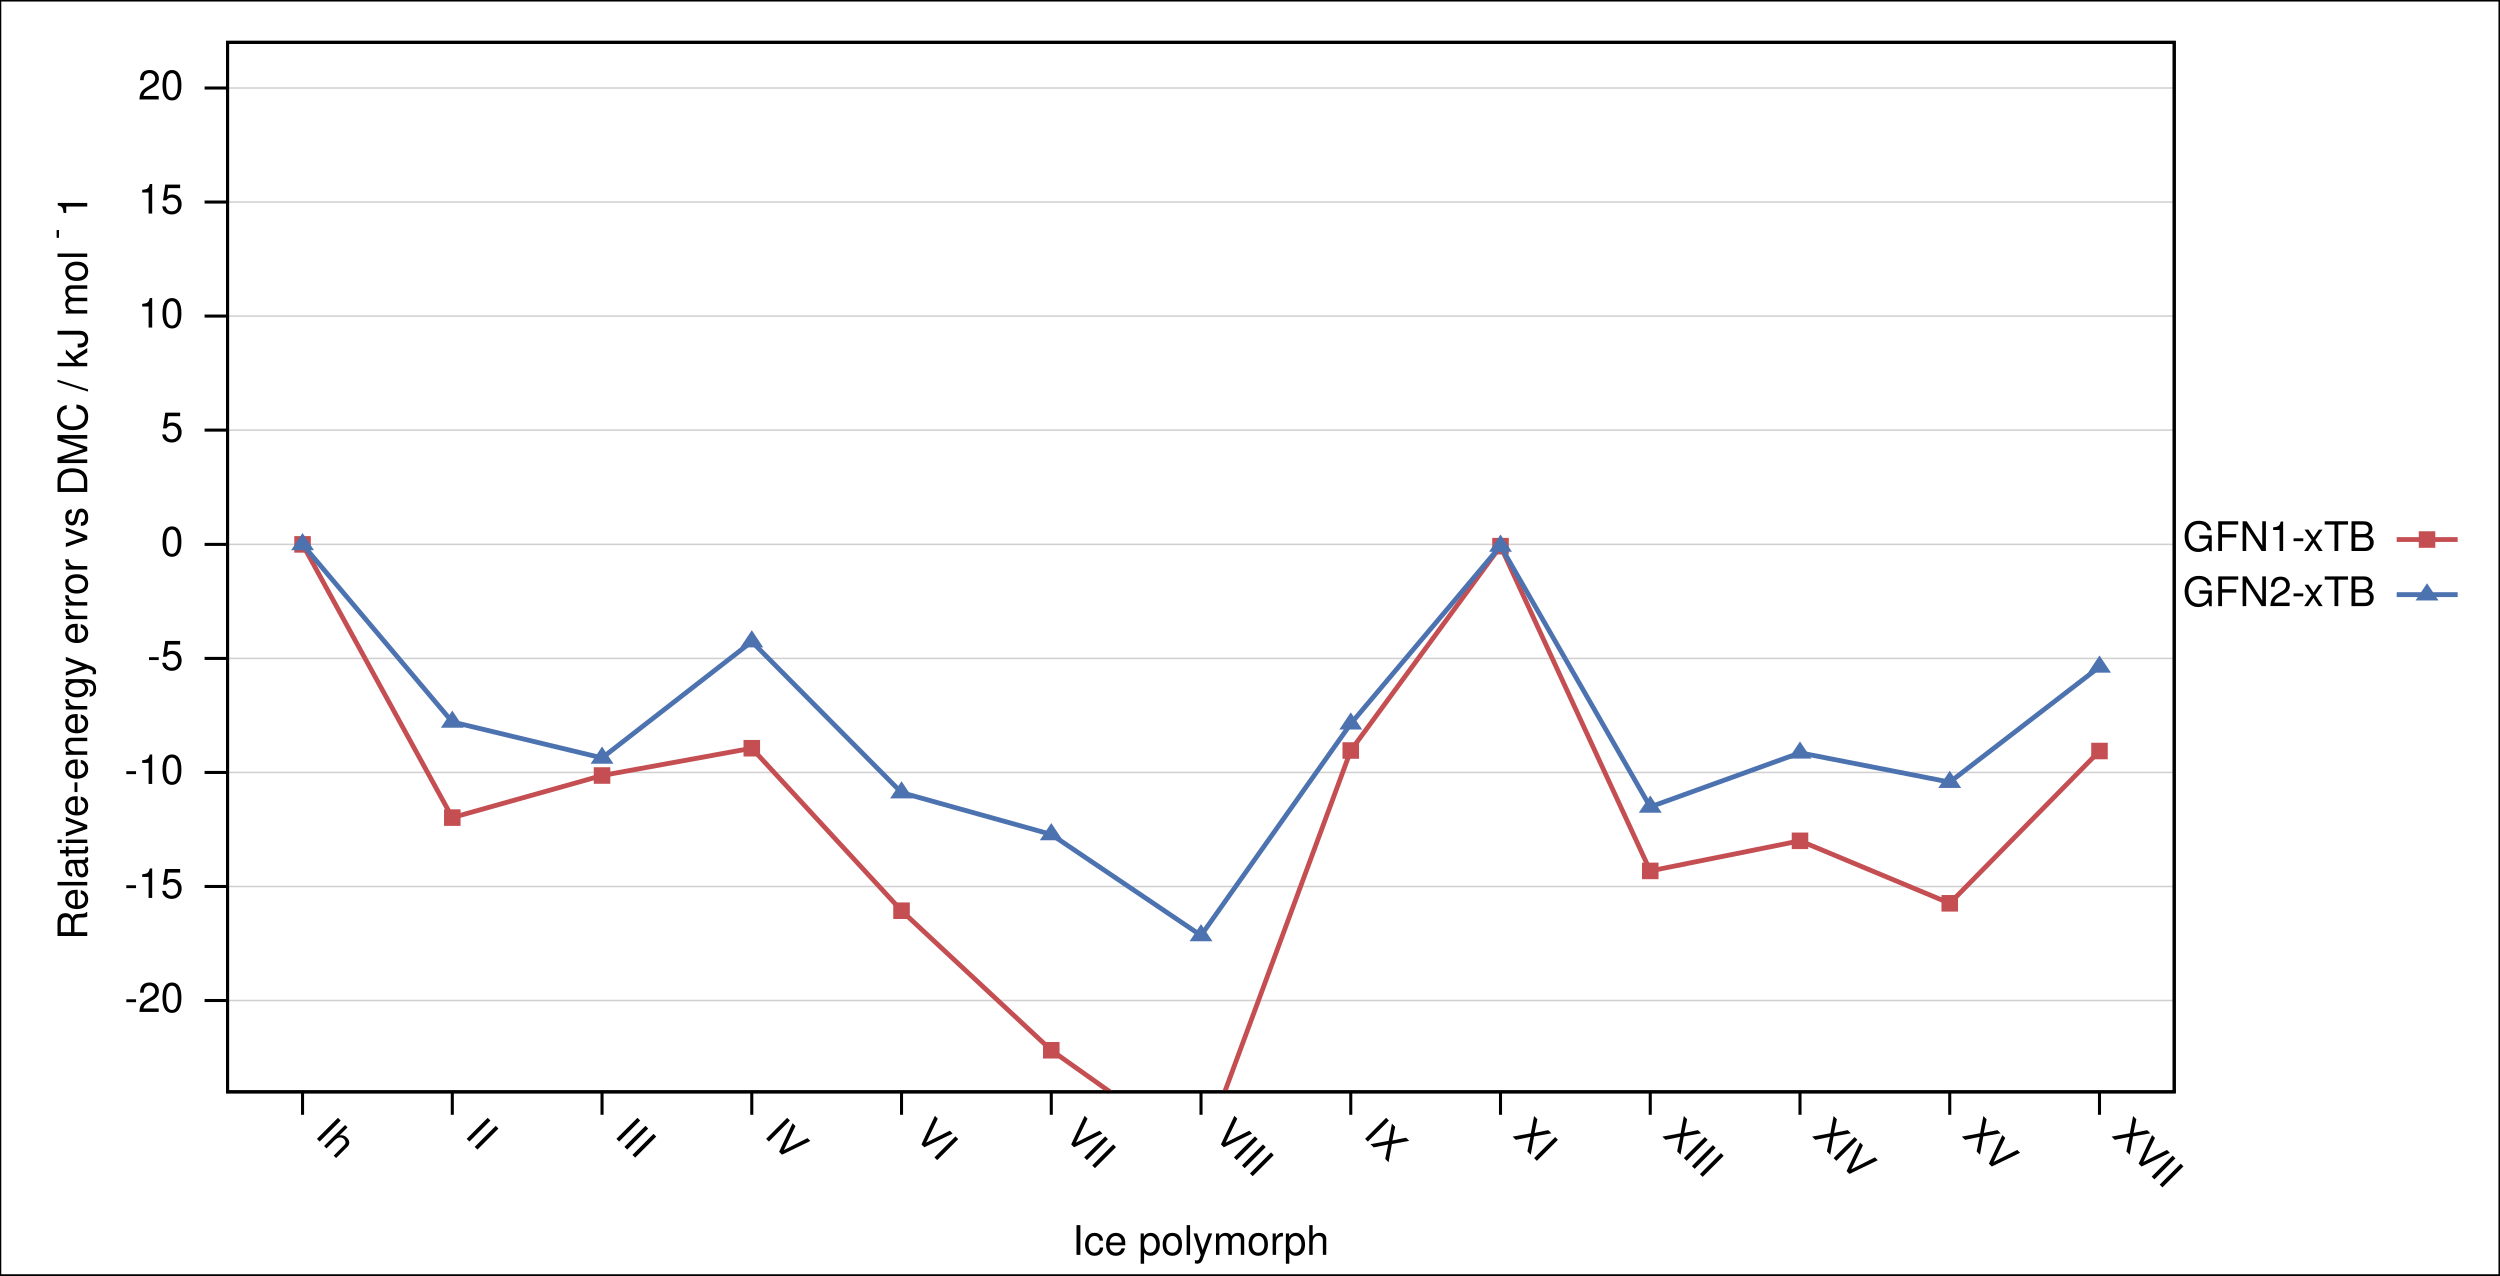
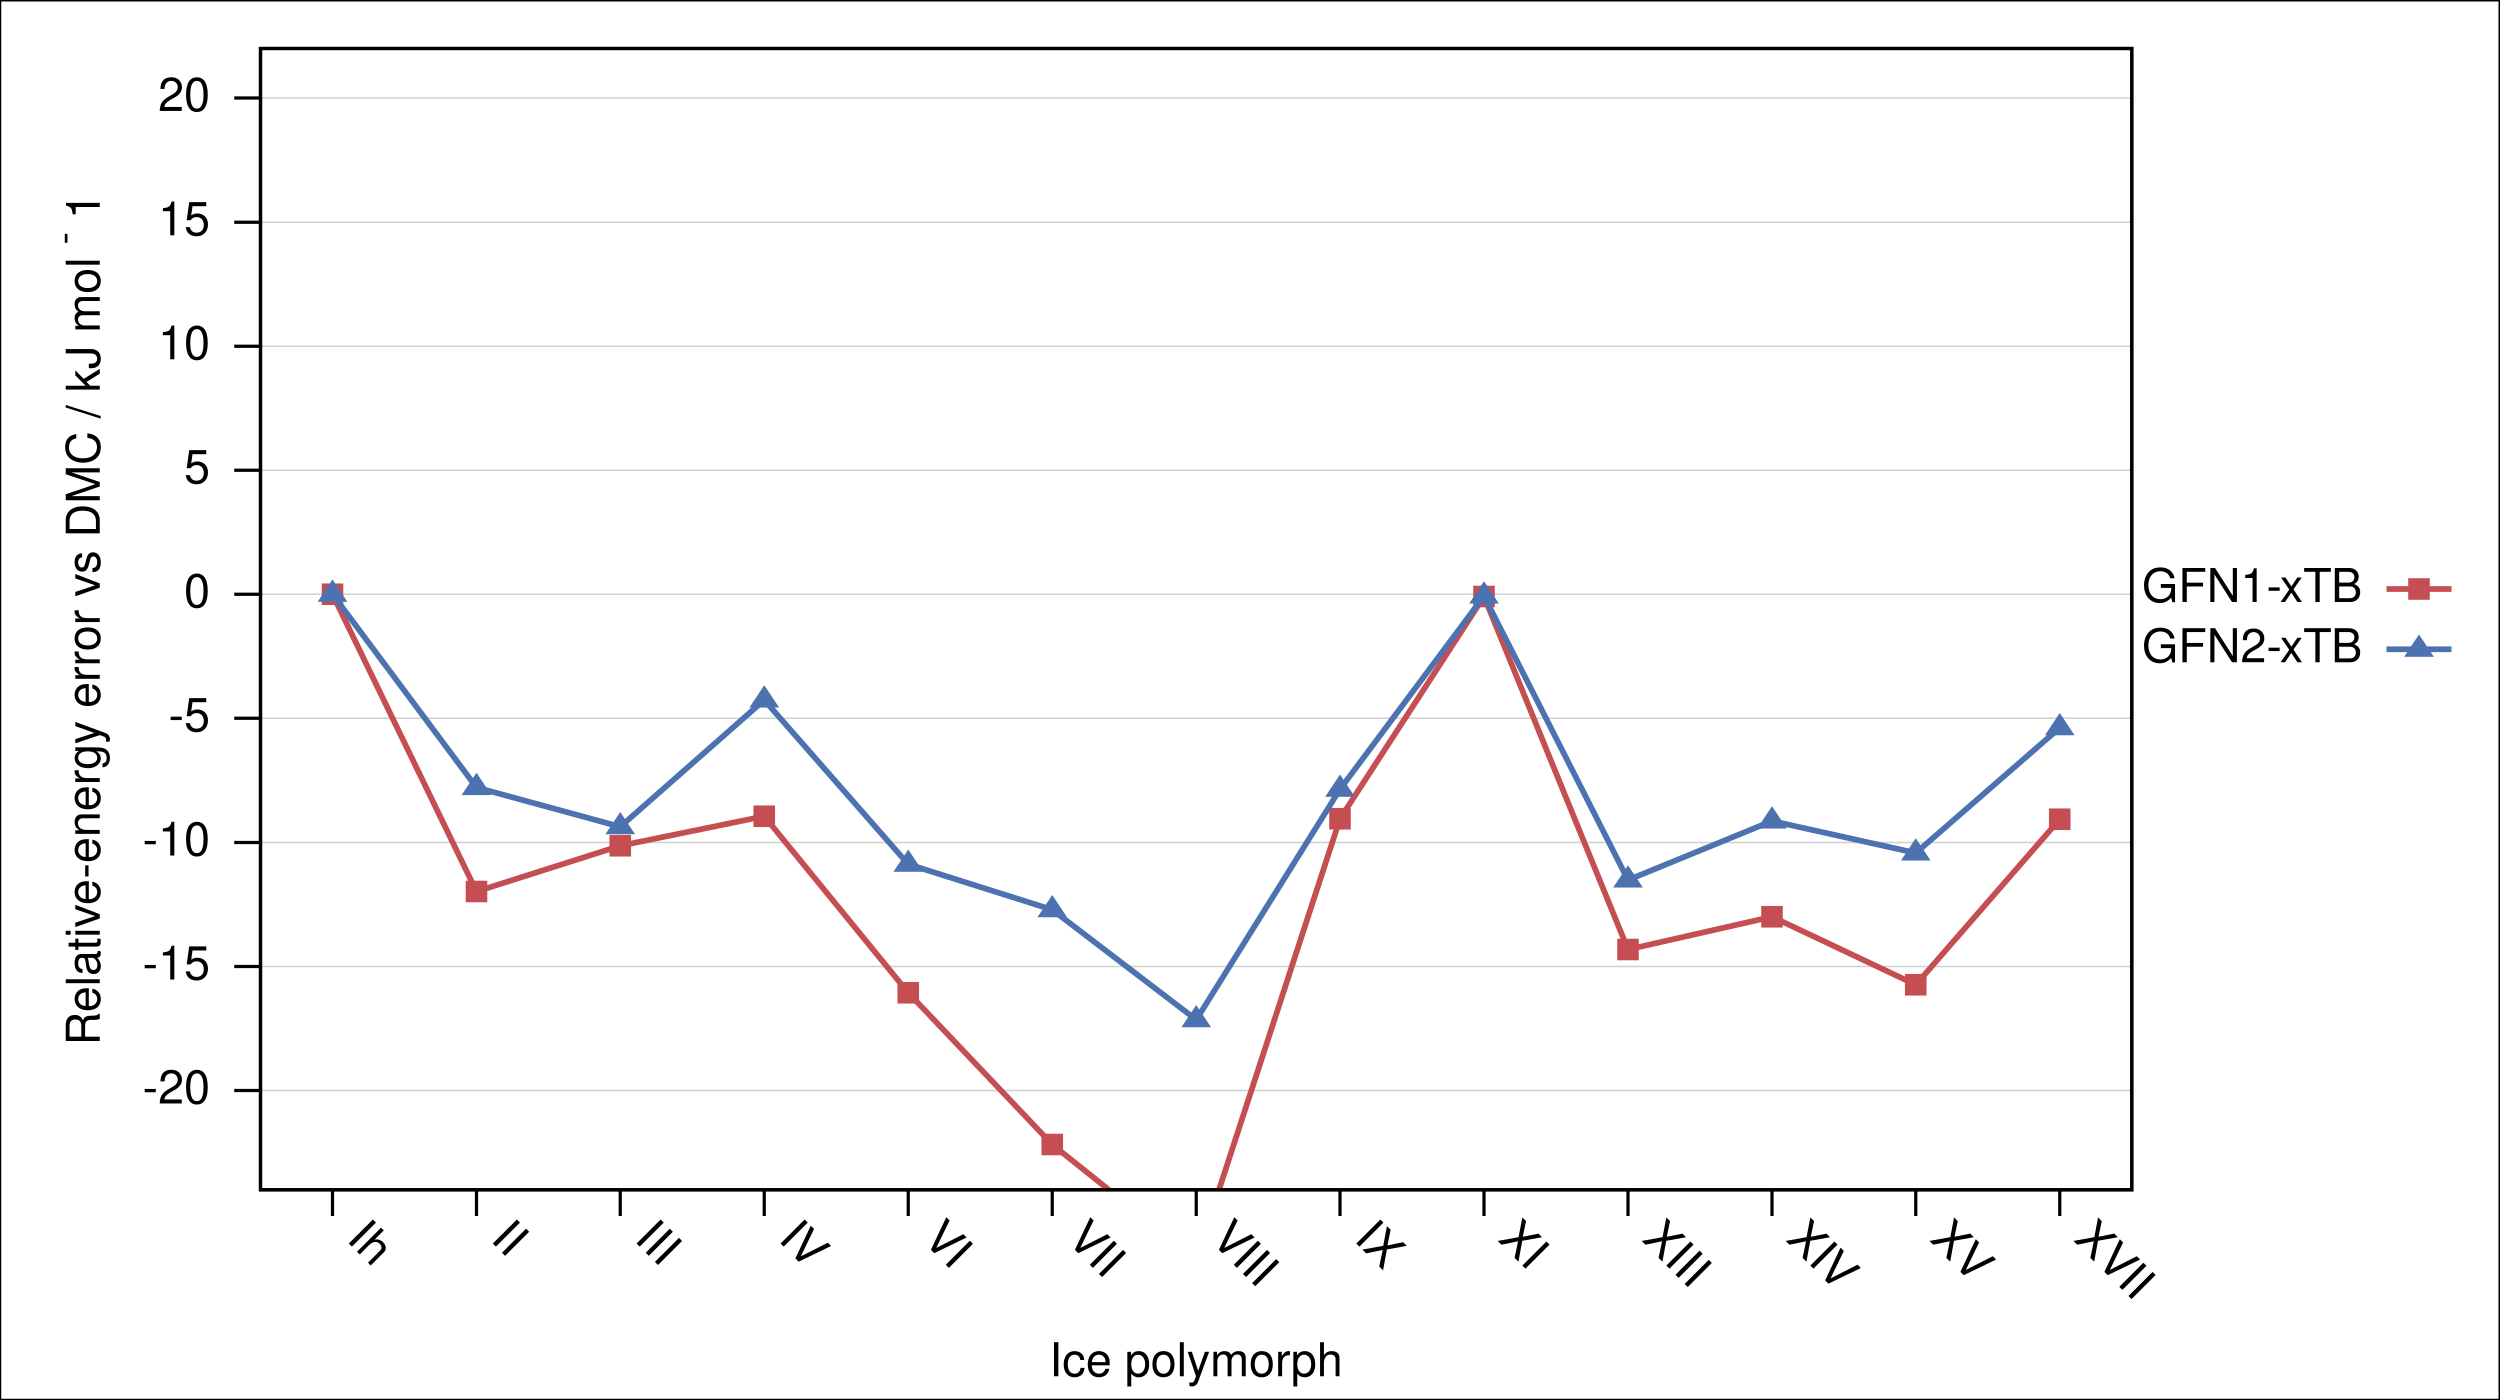
- <svg xmlns="http://www.w3.org/2000/svg" xmlns:xlink="http://www.w3.org/1999/xlink" width="980" height="500" viewBox="0 0 980 500">
+ <svg xmlns="http://www.w3.org/2000/svg" xmlns:xlink="http://www.w3.org/1999/xlink" width="1000" height="560" viewBox="0 0 1000 560">
  <defs>
    <circle id="gpDot" r="0.5" stroke-width="0.5" />
-     <path id="gpPt0" stroke-width="0.222" stroke="currentColor" d="M-1,0 h2 M0,-1 v2" />
-     <path id="gpPt1" stroke-width="0.222" stroke="currentColor" d="M-1,-1 L1,1 M1,-1 L-1,1" />
-     <path id="gpPt2" stroke-width="0.222" stroke="currentColor" d="M-1,0 L1,0 M0,-1 L0,1 M-1,-1 L1,1 M-1,1 L1,-1" />
-     <rect id="gpPt3" stroke-width="0.222" stroke="currentColor" x="-1" y="-1" width="2" height="2" />
-     <rect id="gpPt4" stroke-width="0.222" stroke="currentColor" fill="currentColor" x="-1" y="-1" width="2" height="2" />
-     <circle id="gpPt5" stroke-width="0.222" stroke="currentColor" cx="0" cy="0" r="1" />
+     <path id="gpPt0" stroke-width="0.190" stroke="currentColor" d="M-1,0 h2 M0,-1 v2" />
+     <path id="gpPt1" stroke-width="0.190" stroke="currentColor" d="M-1,-1 L1,1 M1,-1 L-1,1" />
+     <path id="gpPt2" stroke-width="0.190" stroke="currentColor" d="M-1,0 L1,0 M0,-1 L0,1 M-1,-1 L1,1 M-1,1 L1,-1" />
+     <rect id="gpPt3" stroke-width="0.190" stroke="currentColor" x="-1" y="-1" width="2" height="2" />
+     <rect id="gpPt4" stroke-width="0.190" stroke="currentColor" fill="currentColor" x="-1" y="-1" width="2" height="2" />
+     <circle id="gpPt5" stroke-width="0.190" stroke="currentColor" cx="0" cy="0" r="1" />
    <use xlink:href="#gpPt5" id="gpPt6" fill="currentColor" stroke="none" />
-     <path id="gpPt7" stroke-width="0.222" stroke="currentColor" d="M0,-1.33 L-1.33,0.67 L1.33,0.67 z" />
+     <path id="gpPt7" stroke-width="0.190" stroke="currentColor" d="M0,-1.33 L-1.33,0.67 L1.33,0.67 z" />
    <use xlink:href="#gpPt7" id="gpPt8" fill="currentColor" stroke="none" />
    <use xlink:href="#gpPt7" id="gpPt9" stroke="currentColor" transform="rotate(180)" />
    <use xlink:href="#gpPt9" id="gpPt10" fill="currentColor" stroke="none" />
    <use xlink:href="#gpPt3" id="gpPt11" stroke="currentColor" transform="rotate(45)" />
    <use xlink:href="#gpPt11" id="gpPt12" fill="currentColor" stroke="none" />
  </defs>
  <g style="fill:none; color:white; stroke:currentColor; stroke-width:1.00; stroke-linecap:butt; stroke-linejoin:miter">
</g>
  <g style="fill:none; color:black; stroke:currentColor; stroke-width:1.00; stroke-linecap:butt; stroke-linejoin:miter">
    <g style="stroke:none; shape-rendering:crispEdges">
-       <polygon fill="rgb(255, 255, 255)" points="0.0,500.0 0.0,0.1 979.9,0.1 979.9,500.0 " />
-     </g>
-     <path d="M0.0,500.0 L0.0,0.1 L979.9,0.1 L979.9,500.0 L0.0,500.0 " />
-   </g>
-   <g style="fill:none; color:black; stroke:currentColor; stroke-width:1.20; stroke-linecap:butt; stroke-linejoin:miter">
- </g>
-   <g style="fill:none; color:black; stroke:currentColor; stroke-width:0.60; stroke-linecap:butt; stroke-linejoin:miter">
- </g>
-   <g style="fill:none; color:gray; stroke:currentColor; stroke-width:0.60; stroke-linecap:butt; stroke-linejoin:miter">
-     <path stroke="rgb(208, 208, 208)" d="M89.2,392.2 L852.3,392.2 " />
-   </g>
-   <g style="fill:none; color:gray; stroke:rgb(208, 208, 208); stroke-width:1.20; stroke-linecap:butt; stroke-linejoin:miter">
- </g>
-   <g style="fill:none; color:black; stroke:currentColor; stroke-width:1.20; stroke-linecap:butt; stroke-linejoin:miter">
-     <path d="M89.2,392.2 L80.2,392.2 " />
-     <g transform="translate(71.9,396.7)" style="stroke:none; fill:black; font-family:Helvetica; font-size:12.00pt; text-anchor:end">
+       <polygon fill="rgb(255, 255, 255)" points="0.0,560.0 0.0,0.1 999.9,0.1 999.9,560.0 " />
+     </g>
+     <path d="M0.0,560.0 L0.0,0.1 L999.9,0.1 L999.9,560.0 L0.0,560.0 " />
+   </g>
+   <g style="fill:none; color:black; stroke:currentColor; stroke-width:1.30; stroke-linecap:butt; stroke-linejoin:miter">
+ </g>
+   <g style="fill:none; color:black; stroke:currentColor; stroke-width:0.60; stroke-linecap:butt; stroke-linejoin:miter">
+ </g>
+   <g style="fill:none; color:gray; stroke:currentColor; stroke-width:0.60; stroke-linecap:butt; stroke-linejoin:miter">
+     <path stroke="rgb(208, 208, 208)" d="M104.2,436.2 L852.7,436.2 " />
+   </g>
+   <g style="fill:none; color:gray; stroke:rgb(208, 208, 208); stroke-width:1.30; stroke-linecap:butt; stroke-linejoin:miter">
+ </g>
+   <g style="fill:none; color:black; stroke:currentColor; stroke-width:1.30; stroke-linecap:butt; stroke-linejoin:miter">
+     <path d="M104.2,436.2 L93.7,436.2 " />
+     <g transform="translate(84.0,441.4)" style="stroke:none; fill:black; font-family:Helvetica; font-size:14.00pt; text-anchor:end">
      <text>
        <tspan>-20</tspan>
      </text>
    </g>
  </g>
  <g style="fill:none; color:black; stroke:currentColor; stroke-width:0.60; stroke-linecap:butt; stroke-linejoin:miter">
</g>
  <g style="fill:none; color:gray; stroke:currentColor; stroke-width:0.60; stroke-linecap:butt; stroke-linejoin:miter">
-     <path stroke="rgb(208, 208, 208)" d="M89.2,347.5 L852.3,347.5 " />
-   </g>
-   <g style="fill:none; color:gray; stroke:rgb(208, 208, 208); stroke-width:1.20; stroke-linecap:butt; stroke-linejoin:miter">
- </g>
-   <g style="fill:none; color:black; stroke:currentColor; stroke-width:1.20; stroke-linecap:butt; stroke-linejoin:miter">
-     <path d="M89.2,347.5 L80.2,347.5 " />
-     <g transform="translate(71.9,352.0)" style="stroke:none; fill:black; font-family:Helvetica; font-size:12.00pt; text-anchor:end">
+     <path stroke="rgb(208, 208, 208)" d="M104.2,386.6 L852.7,386.6 " />
+   </g>
+   <g style="fill:none; color:gray; stroke:rgb(208, 208, 208); stroke-width:1.30; stroke-linecap:butt; stroke-linejoin:miter">
+ </g>
+   <g style="fill:none; color:black; stroke:currentColor; stroke-width:1.30; stroke-linecap:butt; stroke-linejoin:miter">
+     <path d="M104.2,386.6 L93.7,386.6 " />
+     <g transform="translate(84.0,391.8)" style="stroke:none; fill:black; font-family:Helvetica; font-size:14.00pt; text-anchor:end">
      <text>
        <tspan>-15</tspan>
      </text>
    </g>
  </g>
  <g style="fill:none; color:black; stroke:currentColor; stroke-width:0.60; stroke-linecap:butt; stroke-linejoin:miter">
</g>
  <g style="fill:none; color:gray; stroke:currentColor; stroke-width:0.60; stroke-linecap:butt; stroke-linejoin:miter">
-     <path stroke="rgb(208, 208, 208)" d="M89.2,302.8 L852.3,302.8 " />
-   </g>
-   <g style="fill:none; color:gray; stroke:rgb(208, 208, 208); stroke-width:1.20; stroke-linecap:butt; stroke-linejoin:miter">
- </g>
-   <g style="fill:none; color:black; stroke:currentColor; stroke-width:1.20; stroke-linecap:butt; stroke-linejoin:miter">
-     <path d="M89.2,302.8 L80.2,302.8 " />
-     <g transform="translate(71.9,307.3)" style="stroke:none; fill:black; font-family:Helvetica; font-size:12.00pt; text-anchor:end">
+     <path stroke="rgb(208, 208, 208)" d="M104.2,337.0 L852.7,337.0 " />
+   </g>
+   <g style="fill:none; color:gray; stroke:rgb(208, 208, 208); stroke-width:1.30; stroke-linecap:butt; stroke-linejoin:miter">
+ </g>
+   <g style="fill:none; color:black; stroke:currentColor; stroke-width:1.30; stroke-linecap:butt; stroke-linejoin:miter">
+     <path d="M104.2,337.0 L93.7,337.0 " />
+     <g transform="translate(84.0,342.2)" style="stroke:none; fill:black; font-family:Helvetica; font-size:14.00pt; text-anchor:end">
      <text>
        <tspan>-10</tspan>
      </text>
    </g>
  </g>
  <g style="fill:none; color:black; stroke:currentColor; stroke-width:0.60; stroke-linecap:butt; stroke-linejoin:miter">
</g>
  <g style="fill:none; color:gray; stroke:currentColor; stroke-width:0.60; stroke-linecap:butt; stroke-linejoin:miter">
-     <path stroke="rgb(208, 208, 208)" d="M89.2,258.1 L852.3,258.1 " />
-   </g>
-   <g style="fill:none; color:gray; stroke:rgb(208, 208, 208); stroke-width:1.20; stroke-linecap:butt; stroke-linejoin:miter">
- </g>
-   <g style="fill:none; color:black; stroke:currentColor; stroke-width:1.20; stroke-linecap:butt; stroke-linejoin:miter">
-     <path d="M89.2,258.1 L80.2,258.1 " />
-     <g transform="translate(71.9,262.6)" style="stroke:none; fill:black; font-family:Helvetica; font-size:12.00pt; text-anchor:end">
+     <path stroke="rgb(208, 208, 208)" d="M104.2,287.3 L852.7,287.3 " />
+   </g>
+   <g style="fill:none; color:gray; stroke:rgb(208, 208, 208); stroke-width:1.30; stroke-linecap:butt; stroke-linejoin:miter">
+ </g>
+   <g style="fill:none; color:black; stroke:currentColor; stroke-width:1.30; stroke-linecap:butt; stroke-linejoin:miter">
+     <path d="M104.2,287.3 L93.7,287.3 " />
+     <g transform="translate(84.0,292.5)" style="stroke:none; fill:black; font-family:Helvetica; font-size:14.00pt; text-anchor:end">
      <text>
        <tspan>-5</tspan>
      </text>
    </g>
  </g>
  <g style="fill:none; color:black; stroke:currentColor; stroke-width:0.60; stroke-linecap:butt; stroke-linejoin:miter">
</g>
  <g style="fill:none; color:gray; stroke:currentColor; stroke-width:0.60; stroke-linecap:butt; stroke-linejoin:miter">
-     <path stroke="rgb(208, 208, 208)" d="M89.2,213.4 L852.3,213.4 " />
-   </g>
-   <g style="fill:none; color:gray; stroke:rgb(208, 208, 208); stroke-width:1.20; stroke-linecap:butt; stroke-linejoin:miter">
- </g>
-   <g style="fill:none; color:black; stroke:currentColor; stroke-width:1.20; stroke-linecap:butt; stroke-linejoin:miter">
-     <path d="M89.2,213.4 L80.2,213.4 " />
-     <g transform="translate(71.9,217.9)" style="stroke:none; fill:black; font-family:Helvetica; font-size:12.00pt; text-anchor:end">
+     <path stroke="rgb(208, 208, 208)" d="M104.2,237.7 L852.7,237.7 " />
+   </g>
+   <g style="fill:none; color:gray; stroke:rgb(208, 208, 208); stroke-width:1.30; stroke-linecap:butt; stroke-linejoin:miter">
+ </g>
+   <g style="fill:none; color:black; stroke:currentColor; stroke-width:1.30; stroke-linecap:butt; stroke-linejoin:miter">
+     <path d="M104.2,237.7 L93.7,237.7 " />
+     <g transform="translate(84.0,242.9)" style="stroke:none; fill:black; font-family:Helvetica; font-size:14.00pt; text-anchor:end">
      <text>
        <tspan> 0</tspan>
      </text>
    </g>
  </g>
  <g style="fill:none; color:black; stroke:currentColor; stroke-width:0.60; stroke-linecap:butt; stroke-linejoin:miter">
</g>
  <g style="fill:none; color:gray; stroke:currentColor; stroke-width:0.60; stroke-linecap:butt; stroke-linejoin:miter">
-     <path stroke="rgb(208, 208, 208)" d="M89.2,168.6 L852.3,168.6 " />
-   </g>
-   <g style="fill:none; color:gray; stroke:rgb(208, 208, 208); stroke-width:1.20; stroke-linecap:butt; stroke-linejoin:miter">
- </g>
-   <g style="fill:none; color:black; stroke:currentColor; stroke-width:1.20; stroke-linecap:butt; stroke-linejoin:miter">
-     <path d="M89.2,168.6 L80.2,168.6 " />
-     <g transform="translate(71.9,173.1)" style="stroke:none; fill:black; font-family:Helvetica; font-size:12.00pt; text-anchor:end">
+     <path stroke="rgb(208, 208, 208)" d="M104.2,188.1 L852.7,188.1 " />
+   </g>
+   <g style="fill:none; color:gray; stroke:rgb(208, 208, 208); stroke-width:1.30; stroke-linecap:butt; stroke-linejoin:miter">
+ </g>
+   <g style="fill:none; color:black; stroke:currentColor; stroke-width:1.30; stroke-linecap:butt; stroke-linejoin:miter">
+     <path d="M104.2,188.1 L93.7,188.1 " />
+     <g transform="translate(84.0,193.3)" style="stroke:none; fill:black; font-family:Helvetica; font-size:14.00pt; text-anchor:end">
      <text>
        <tspan> 5</tspan>
      </text>
    </g>
  </g>
  <g style="fill:none; color:black; stroke:currentColor; stroke-width:0.60; stroke-linecap:butt; stroke-linejoin:miter">
</g>
  <g style="fill:none; color:gray; stroke:currentColor; stroke-width:0.60; stroke-linecap:butt; stroke-linejoin:miter">
-     <path stroke="rgb(208, 208, 208)" d="M89.2,123.9 L852.3,123.9 " />
-   </g>
-   <g style="fill:none; color:gray; stroke:rgb(208, 208, 208); stroke-width:1.20; stroke-linecap:butt; stroke-linejoin:miter">
- </g>
-   <g style="fill:none; color:black; stroke:currentColor; stroke-width:1.20; stroke-linecap:butt; stroke-linejoin:miter">
-     <path d="M89.2,123.9 L80.2,123.9 " />
-     <g transform="translate(71.9,128.4)" style="stroke:none; fill:black; font-family:Helvetica; font-size:12.00pt; text-anchor:end">
+     <path stroke="rgb(208, 208, 208)" d="M104.2,138.5 L852.7,138.5 " />
+   </g>
+   <g style="fill:none; color:gray; stroke:rgb(208, 208, 208); stroke-width:1.30; stroke-linecap:butt; stroke-linejoin:miter">
+ </g>
+   <g style="fill:none; color:black; stroke:currentColor; stroke-width:1.30; stroke-linecap:butt; stroke-linejoin:miter">
+     <path d="M104.2,138.5 L93.7,138.5 " />
+     <g transform="translate(84.0,143.7)" style="stroke:none; fill:black; font-family:Helvetica; font-size:14.00pt; text-anchor:end">
      <text>
        <tspan> 10</tspan>
      </text>
    </g>
  </g>
  <g style="fill:none; color:black; stroke:currentColor; stroke-width:0.60; stroke-linecap:butt; stroke-linejoin:miter">
</g>
  <g style="fill:none; color:gray; stroke:currentColor; stroke-width:0.60; stroke-linecap:butt; stroke-linejoin:miter">
-     <path stroke="rgb(208, 208, 208)" d="M89.2,79.2 L852.3,79.2 " />
-   </g>
-   <g style="fill:none; color:gray; stroke:rgb(208, 208, 208); stroke-width:1.20; stroke-linecap:butt; stroke-linejoin:miter">
- </g>
-   <g style="fill:none; color:black; stroke:currentColor; stroke-width:1.20; stroke-linecap:butt; stroke-linejoin:miter">
-     <path d="M89.2,79.2 L80.2,79.2 " />
-     <g transform="translate(71.9,83.7)" style="stroke:none; fill:black; font-family:Helvetica; font-size:12.00pt; text-anchor:end">
+     <path stroke="rgb(208, 208, 208)" d="M104.2,88.9 L852.7,88.9 " />
+   </g>
+   <g style="fill:none; color:gray; stroke:rgb(208, 208, 208); stroke-width:1.30; stroke-linecap:butt; stroke-linejoin:miter">
+ </g>
+   <g style="fill:none; color:black; stroke:currentColor; stroke-width:1.30; stroke-linecap:butt; stroke-linejoin:miter">
+     <path d="M104.2,88.9 L93.7,88.9 " />
+     <g transform="translate(84.0,94.1)" style="stroke:none; fill:black; font-family:Helvetica; font-size:14.00pt; text-anchor:end">
      <text>
        <tspan> 15</tspan>
      </text>
    </g>
  </g>
  <g style="fill:none; color:black; stroke:currentColor; stroke-width:0.60; stroke-linecap:butt; stroke-linejoin:miter">
</g>
  <g style="fill:none; color:gray; stroke:currentColor; stroke-width:0.60; stroke-linecap:butt; stroke-linejoin:miter">
-     <path stroke="rgb(208, 208, 208)" d="M89.2,34.5 L852.3,34.5 " />
-   </g>
-   <g style="fill:none; color:gray; stroke:rgb(208, 208, 208); stroke-width:1.20; stroke-linecap:butt; stroke-linejoin:miter">
- </g>
-   <g style="fill:none; color:black; stroke:currentColor; stroke-width:1.20; stroke-linecap:butt; stroke-linejoin:miter">
-     <path d="M89.2,34.5 L80.2,34.5 " />
-     <g transform="translate(71.9,39.0)" style="stroke:none; fill:black; font-family:Helvetica; font-size:12.00pt; text-anchor:end">
+     <path stroke="rgb(208, 208, 208)" d="M104.2,39.2 L852.7,39.2 " />
+   </g>
+   <g style="fill:none; color:gray; stroke:rgb(208, 208, 208); stroke-width:1.30; stroke-linecap:butt; stroke-linejoin:miter">
+ </g>
+   <g style="fill:none; color:black; stroke:currentColor; stroke-width:1.30; stroke-linecap:butt; stroke-linejoin:miter">
+     <path d="M104.2,39.2 L93.7,39.2 " />
+     <g transform="translate(84.0,44.4)" style="stroke:none; fill:black; font-family:Helvetica; font-size:14.00pt; text-anchor:end">
      <text>
        <tspan> 20</tspan>
      </text>
    </g>
-     <path d="M118.6,428.0 L118.6,437.0 " />
-     <g transform="translate(123.1,445.3) rotate(45)" style="stroke:none; fill:black; font-family:Helvetica; font-size:12.00pt; text-anchor:start">
+     <path d="M133.0,475.9 L133.0,486.4 " />
+     <g transform="translate(138.2,496.1) rotate(45)" style="stroke:none; fill:black; font-family:Helvetica; font-size:14.00pt; text-anchor:start">
      <text>
        <tspan>Ih</tspan>
      </text>
    </g>
-     <path d="M177.3,428.0 L177.3,437.0 " />
-     <g transform="translate(181.8,445.3) rotate(45)" style="stroke:none; fill:black; font-family:Helvetica; font-size:12.00pt; text-anchor:start">
+     <path d="M190.6,475.9 L190.6,486.4 " />
+     <g transform="translate(195.8,496.1) rotate(45)" style="stroke:none; fill:black; font-family:Helvetica; font-size:14.00pt; text-anchor:start">
      <text>
        <tspan>II</tspan>
      </text>
    </g>
-     <path d="M236.0,428.0 L236.0,437.0 " />
-     <g transform="translate(240.5,445.3) rotate(45)" style="stroke:none; fill:black; font-family:Helvetica; font-size:12.00pt; text-anchor:start">
+     <path d="M248.1,475.9 L248.1,486.4 " />
+     <g transform="translate(253.3,496.1) rotate(45)" style="stroke:none; fill:black; font-family:Helvetica; font-size:14.00pt; text-anchor:start">
      <text>
        <tspan>III</tspan>
      </text>
    </g>
-     <path d="M294.7,428.0 L294.7,437.0 " />
-     <g transform="translate(299.2,445.3) rotate(45)" style="stroke:none; fill:black; font-family:Helvetica; font-size:12.00pt; text-anchor:start">
+     <path d="M305.7,475.9 L305.7,486.4 " />
+     <g transform="translate(310.9,496.1) rotate(45)" style="stroke:none; fill:black; font-family:Helvetica; font-size:14.00pt; text-anchor:start">
      <text>
        <tspan>IV</tspan>
      </text>
    </g>
-     <path d="M353.4,428.0 L353.4,437.0 " />
-     <g transform="translate(357.9,445.3) rotate(45)" style="stroke:none; fill:black; font-family:Helvetica; font-size:12.00pt; text-anchor:start">
+     <path d="M363.3,475.9 L363.3,486.4 " />
+     <g transform="translate(368.5,496.1) rotate(45)" style="stroke:none; fill:black; font-family:Helvetica; font-size:14.00pt; text-anchor:start">
      <text>
        <tspan>VI</tspan>
      </text>
    </g>
-     <path d="M412.1,428.0 L412.1,437.0 " />
-     <g transform="translate(416.6,445.3) rotate(45)" style="stroke:none; fill:black; font-family:Helvetica; font-size:12.00pt; text-anchor:start">
+     <path d="M420.9,475.9 L420.9,486.4 " />
+     <g transform="translate(426.1,496.1) rotate(45)" style="stroke:none; fill:black; font-family:Helvetica; font-size:14.00pt; text-anchor:start">
      <text>
        <tspan>VII</tspan>
      </text>
    </g>
-     <path d="M470.8,428.0 L470.8,437.0 " />
-     <g transform="translate(475.3,445.3) rotate(45)" style="stroke:none; fill:black; font-family:Helvetica; font-size:12.00pt; text-anchor:start">
+     <path d="M478.5,475.9 L478.5,486.4 " />
+     <g transform="translate(483.7,496.1) rotate(45)" style="stroke:none; fill:black; font-family:Helvetica; font-size:14.00pt; text-anchor:start">
      <text>
        <tspan>VIII</tspan>
      </text>
    </g>
-     <path d="M529.5,428.0 L529.5,437.0 " />
-     <g transform="translate(534.0,445.3) rotate(45)" style="stroke:none; fill:black; font-family:Helvetica; font-size:12.00pt; text-anchor:start">
+     <path d="M536.0,475.9 L536.0,486.4 " />
+     <g transform="translate(541.2,496.1) rotate(45)" style="stroke:none; fill:black; font-family:Helvetica; font-size:14.00pt; text-anchor:start">
      <text>
        <tspan>IX</tspan>
      </text>
    </g>
-     <path d="M588.2,428.0 L588.2,437.0 " />
-     <g transform="translate(592.7,445.3) rotate(45)" style="stroke:none; fill:black; font-family:Helvetica; font-size:12.00pt; text-anchor:start">
+     <path d="M593.6,475.9 L593.6,486.4 " />
+     <g transform="translate(598.8,496.1) rotate(45)" style="stroke:none; fill:black; font-family:Helvetica; font-size:14.00pt; text-anchor:start">
      <text>
        <tspan>XI</tspan>
      </text>
    </g>
-     <path d="M646.9,428.0 L646.9,437.0 " />
-     <g transform="translate(651.4,445.3) rotate(45)" style="stroke:none; fill:black; font-family:Helvetica; font-size:12.00pt; text-anchor:start">
+     <path d="M651.2,475.9 L651.2,486.4 " />
+     <g transform="translate(656.4,496.1) rotate(45)" style="stroke:none; fill:black; font-family:Helvetica; font-size:14.00pt; text-anchor:start">
      <text>
        <tspan>XIII</tspan>
      </text>
    </g>
-     <path d="M705.6,428.0 L705.6,437.0 " />
-     <g transform="translate(710.1,445.3) rotate(45)" style="stroke:none; fill:black; font-family:Helvetica; font-size:12.00pt; text-anchor:start">
+     <path d="M708.8,475.9 L708.8,486.4 " />
+     <g transform="translate(714.0,496.1) rotate(45)" style="stroke:none; fill:black; font-family:Helvetica; font-size:14.00pt; text-anchor:start">
      <text>
        <tspan>XIV</tspan>
      </text>
    </g>
-     <path d="M764.3,428.0 L764.3,437.0 " />
-     <g transform="translate(768.8,445.3) rotate(45)" style="stroke:none; fill:black; font-family:Helvetica; font-size:12.00pt; text-anchor:start">
+     <path d="M766.3,475.9 L766.3,486.4 " />
+     <g transform="translate(771.5,496.1) rotate(45)" style="stroke:none; fill:black; font-family:Helvetica; font-size:14.00pt; text-anchor:start">
      <text>
        <tspan>XV</tspan>
      </text>
    </g>
-     <path d="M823.0,428.0 L823.0,437.0 " />
-     <g transform="translate(827.5,445.3) rotate(45)" style="stroke:none; fill:black; font-family:Helvetica; font-size:12.00pt; text-anchor:start">
+     <path d="M823.9,475.9 L823.9,486.4 " />
+     <g transform="translate(829.1,496.1) rotate(45)" style="stroke:none; fill:black; font-family:Helvetica; font-size:14.00pt; text-anchor:start">
      <text>
        <tspan>XVII</tspan>
      </text>
    </g>
-     <path d="M89.2,16.6 L89.2,428.0 L852.3,428.0 L852.3,16.6 L89.2,16.6 Z " />
-     <g transform="translate(34.2,222.3) rotate(-90)" style="stroke:none; fill:black; font-family:Helvetica; font-size:12.00pt; text-anchor:middle">
+     <path d="M104.2,19.4 L104.2,475.9 L852.7,475.9 L852.7,19.4 L104.2,19.4 Z " />
+     <g transform="translate(39.9,247.7) rotate(-90)" style="stroke:none; fill:black; font-family:Helvetica; font-size:14.00pt; text-anchor:middle">
      <text>
        <tspan>Relative-energy error vs DMC / kJ mol</tspan>
-         <tspan font-size="9.6pt" dy="-6.00pt">-</tspan>
-         <tspan font-size="12.0pt" dy="6.00pt">1</tspan>
-       </text>
-     </g>
-     <g transform="translate(470.7,491.9)" style="stroke:none; fill:black; font-family:Helvetica; font-size:12.00pt; text-anchor:middle">
+         <tspan font-size="11.2pt" dy="-7.00pt">-</tspan>
+         <tspan font-size="14.0pt" dy="7.00pt">1</tspan>
+       </text>
+     </g>
+     <g transform="translate(478.4,550.5)" style="stroke:none; fill:black; font-family:Helvetica; font-size:14.00pt; text-anchor:middle">
      <text>
        <tspan>Ice polymorph</tspan>
      </text>
    </g>
  </g>
-   <g style="fill:none; color:black; stroke:currentColor; stroke-width:1.90; stroke-linecap:butt; stroke-linejoin:miter">
- </g>
-   <g style="fill:none; color:green; stroke:currentColor; stroke-width:1.90; stroke-linecap:butt; stroke-linejoin:miter">
- </g>
-   <g style="fill:none; color:black; stroke:currentColor; stroke-width:1.90; stroke-linecap:butt; stroke-linejoin:miter">
-     <g transform="translate(931.2,216.0)" style="stroke:none; fill:black; font-family:Helvetica; font-size:12.00pt; text-anchor:end">
+   <g style="fill:none; color:black; stroke:currentColor; stroke-width:2.30; stroke-linecap:butt; stroke-linejoin:miter">
+ </g>
+   <g style="fill:none; color:green; stroke:currentColor; stroke-width:2.30; stroke-linecap:butt; stroke-linejoin:miter">
+ </g>
+   <g style="fill:none; color:black; stroke:currentColor; stroke-width:2.30; stroke-linecap:butt; stroke-linejoin:miter">
+     <g transform="translate(944.9,240.8)" style="stroke:none; fill:black; font-family:Helvetica; font-size:14.00pt; text-anchor:end">
      <text>
        <tspan>GFN1-xTB</tspan>
      </text>
    </g>
  </g>
-   <g style="fill:none; color:green; stroke:currentColor; stroke-width:1.90; stroke-linecap:butt; stroke-linejoin:miter">
-     <path stroke="rgb(196,  78,  82)" d="M939.5,211.5 L963.4,211.5 M118.6,213.4 L177.3,320.5 L236.0,304.0 L294.7,293.3 L353.4,357.0 L412.1,411.7    L435.1,428.0 M480.1,428.0 L529.5,294.2 L588.2,214.1 L646.9,341.4 L705.6,329.6 L764.3,354.1 L823.0,294.4    " />
-     <use xlink:href="#gpPt4" transform="translate(118.6,213.4) scale(2.92)" color="rgb(196,  78,  82)" />
-     <use xlink:href="#gpPt4" transform="translate(177.3,320.5) scale(2.92)" color="rgb(196,  78,  82)" />
-     <use xlink:href="#gpPt4" transform="translate(236.0,304.0) scale(2.92)" color="rgb(196,  78,  82)" />
-     <use xlink:href="#gpPt4" transform="translate(294.7,293.3) scale(2.92)" color="rgb(196,  78,  82)" />
-     <use xlink:href="#gpPt4" transform="translate(353.4,357.0) scale(2.92)" color="rgb(196,  78,  82)" />
-     <use xlink:href="#gpPt4" transform="translate(412.1,411.7) scale(2.92)" color="rgb(196,  78,  82)" />
-     <use xlink:href="#gpPt4" transform="translate(529.5,294.2) scale(2.92)" color="rgb(196,  78,  82)" />
-     <use xlink:href="#gpPt4" transform="translate(588.2,214.1) scale(2.92)" color="rgb(196,  78,  82)" />
-     <use xlink:href="#gpPt4" transform="translate(646.9,341.4) scale(2.92)" color="rgb(196,  78,  82)" />
-     <use xlink:href="#gpPt4" transform="translate(705.6,329.6) scale(2.92)" color="rgb(196,  78,  82)" />
-     <use xlink:href="#gpPt4" transform="translate(764.3,354.1) scale(2.92)" color="rgb(196,  78,  82)" />
-     <use xlink:href="#gpPt4" transform="translate(823.0,294.4) scale(2.92)" color="rgb(196,  78,  82)" />
-     <use xlink:href="#gpPt4" transform="translate(951.4,211.5) scale(2.92)" color="rgb(196,  78,  82)" />
-   </g>
-   <g style="fill:none; color:blue; stroke:currentColor; stroke-width:1.90; stroke-linecap:butt; stroke-linejoin:miter">
- </g>
-   <g style="fill:none; color:black; stroke:currentColor; stroke-width:1.90; stroke-linecap:butt; stroke-linejoin:miter">
-     <g transform="translate(931.2,237.6)" style="stroke:none; fill:black; font-family:Helvetica; font-size:12.00pt; text-anchor:end">
+   <g style="fill:none; color:green; stroke:currentColor; stroke-width:2.30; stroke-linecap:butt; stroke-linejoin:miter">
+     <path stroke="rgb(196,  78,  82)" d="M954.6,235.6 L980.6,235.6 M133.0,237.7 L190.6,356.6 L248.1,338.3 L305.7,326.5 L363.3,397.1 L420.9,457.8    L443.5,475.9 M487.6,475.9 L536.0,327.5 L593.6,238.6 L651.2,379.8 L708.8,366.7 L766.3,393.9 L823.9,327.7    " />
+     <use xlink:href="#gpPt4" transform="translate(133.0,237.7) scale(3.94)" color="rgb(196,  78,  82)" />
+     <use xlink:href="#gpPt4" transform="translate(190.6,356.6) scale(3.94)" color="rgb(196,  78,  82)" />
+     <use xlink:href="#gpPt4" transform="translate(248.1,338.3) scale(3.94)" color="rgb(196,  78,  82)" />
+     <use xlink:href="#gpPt4" transform="translate(305.7,326.5) scale(3.94)" color="rgb(196,  78,  82)" />
+     <use xlink:href="#gpPt4" transform="translate(363.3,397.1) scale(3.94)" color="rgb(196,  78,  82)" />
+     <use xlink:href="#gpPt4" transform="translate(420.9,457.8) scale(3.94)" color="rgb(196,  78,  82)" />
+     <use xlink:href="#gpPt4" transform="translate(536.0,327.5) scale(3.94)" color="rgb(196,  78,  82)" />
+     <use xlink:href="#gpPt4" transform="translate(593.6,238.6) scale(3.94)" color="rgb(196,  78,  82)" />
+     <use xlink:href="#gpPt4" transform="translate(651.2,379.8) scale(3.94)" color="rgb(196,  78,  82)" />
+     <use xlink:href="#gpPt4" transform="translate(708.8,366.7) scale(3.94)" color="rgb(196,  78,  82)" />
+     <use xlink:href="#gpPt4" transform="translate(766.3,393.9) scale(3.94)" color="rgb(196,  78,  82)" />
+     <use xlink:href="#gpPt4" transform="translate(823.9,327.7) scale(3.94)" color="rgb(196,  78,  82)" />
+     <use xlink:href="#gpPt4" transform="translate(967.6,235.6) scale(3.94)" color="rgb(196,  78,  82)" />
+   </g>
+   <g style="fill:none; color:blue; stroke:currentColor; stroke-width:2.30; stroke-linecap:butt; stroke-linejoin:miter">
+ </g>
+   <g style="fill:none; color:black; stroke:currentColor; stroke-width:2.30; stroke-linecap:butt; stroke-linejoin:miter">
+     <g transform="translate(944.9,264.9)" style="stroke:none; fill:black; font-family:Helvetica; font-size:14.00pt; text-anchor:end">
      <text>
        <tspan>GFN2-xTB</tspan>
      </text>
    </g>
  </g>
-   <g style="fill:none; color:blue; stroke:currentColor; stroke-width:1.90; stroke-linecap:butt; stroke-linejoin:miter">
-     <path stroke="rgb( 76, 114, 176)" d="M939.5,233.1 L963.4,233.1 M118.6,213.4 L177.3,283.0 L236.0,297.1 L294.7,251.5 L353.4,310.7 L412.1,327.1    L470.8,366.7 L529.5,283.7 L588.2,214.0 L646.9,316.3 L705.6,295.1 L764.3,306.6 L823.0,261.4 " />
-     <use xlink:href="#gpPt8" transform="translate(118.6,213.4) scale(2.92)" color="rgb( 76, 114, 176)" />
-     <use xlink:href="#gpPt8" transform="translate(177.3,283.0) scale(2.92)" color="rgb( 76, 114, 176)" />
-     <use xlink:href="#gpPt8" transform="translate(236.0,297.1) scale(2.92)" color="rgb( 76, 114, 176)" />
-     <use xlink:href="#gpPt8" transform="translate(294.7,251.5) scale(2.92)" color="rgb( 76, 114, 176)" />
-     <use xlink:href="#gpPt8" transform="translate(353.4,310.7) scale(2.92)" color="rgb( 76, 114, 176)" />
-     <use xlink:href="#gpPt8" transform="translate(412.1,327.1) scale(2.92)" color="rgb( 76, 114, 176)" />
-     <use xlink:href="#gpPt8" transform="translate(470.8,366.7) scale(2.92)" color="rgb( 76, 114, 176)" />
-     <use xlink:href="#gpPt8" transform="translate(529.5,283.7) scale(2.92)" color="rgb( 76, 114, 176)" />
-     <use xlink:href="#gpPt8" transform="translate(588.2,214.0) scale(2.92)" color="rgb( 76, 114, 176)" />
-     <use xlink:href="#gpPt8" transform="translate(646.9,316.3) scale(2.92)" color="rgb( 76, 114, 176)" />
-     <use xlink:href="#gpPt8" transform="translate(705.6,295.1) scale(2.92)" color="rgb( 76, 114, 176)" />
-     <use xlink:href="#gpPt8" transform="translate(764.3,306.6) scale(2.92)" color="rgb( 76, 114, 176)" />
-     <use xlink:href="#gpPt8" transform="translate(823.0,261.4) scale(2.92)" color="rgb( 76, 114, 176)" />
-     <use xlink:href="#gpPt8" transform="translate(951.4,233.1) scale(2.92)" color="rgb( 76, 114, 176)" />
-   </g>
-   <g style="fill:none; color:blue; stroke:rgb( 76, 114, 176); stroke-width:1.20; stroke-linecap:butt; stroke-linejoin:miter">
- </g>
-   <g style="fill:none; color:black; stroke:currentColor; stroke-width:1.20; stroke-linecap:butt; stroke-linejoin:miter">
-     <path d="M89.2,16.6 L89.2,428.0 L852.3,428.0 L852.3,16.6 L89.2,16.6 Z " />
+   <g style="fill:none; color:blue; stroke:currentColor; stroke-width:2.30; stroke-linecap:butt; stroke-linejoin:miter">
+     <path stroke="rgb( 76, 114, 176)" d="M954.6,259.7 L980.6,259.7 M133.0,237.7 L190.6,315.0 L248.1,330.7 L305.7,280.0 L363.3,345.7 L420.9,363.9    L478.5,407.9 L536.0,315.7 L593.6,238.4 L651.2,352.0 L708.8,328.4 L766.3,341.2 L823.9,291.1 " />
+     <use xlink:href="#gpPt8" transform="translate(133.0,237.7) scale(3.94)" color="rgb( 76, 114, 176)" />
+     <use xlink:href="#gpPt8" transform="translate(190.6,315.0) scale(3.94)" color="rgb( 76, 114, 176)" />
+     <use xlink:href="#gpPt8" transform="translate(248.1,330.7) scale(3.94)" color="rgb( 76, 114, 176)" />
+     <use xlink:href="#gpPt8" transform="translate(305.7,280.0) scale(3.94)" color="rgb( 76, 114, 176)" />
+     <use xlink:href="#gpPt8" transform="translate(363.3,345.7) scale(3.94)" color="rgb( 76, 114, 176)" />
+     <use xlink:href="#gpPt8" transform="translate(420.9,363.9) scale(3.94)" color="rgb( 76, 114, 176)" />
+     <use xlink:href="#gpPt8" transform="translate(478.5,407.9) scale(3.94)" color="rgb( 76, 114, 176)" />
+     <use xlink:href="#gpPt8" transform="translate(536.0,315.7) scale(3.94)" color="rgb( 76, 114, 176)" />
+     <use xlink:href="#gpPt8" transform="translate(593.6,238.4) scale(3.94)" color="rgb( 76, 114, 176)" />
+     <use xlink:href="#gpPt8" transform="translate(651.2,352.0) scale(3.94)" color="rgb( 76, 114, 176)" />
+     <use xlink:href="#gpPt8" transform="translate(708.8,328.4) scale(3.94)" color="rgb( 76, 114, 176)" />
+     <use xlink:href="#gpPt8" transform="translate(766.3,341.2) scale(3.94)" color="rgb( 76, 114, 176)" />
+     <use xlink:href="#gpPt8" transform="translate(823.9,291.1) scale(3.94)" color="rgb( 76, 114, 176)" />
+     <use xlink:href="#gpPt8" transform="translate(967.6,259.7) scale(3.94)" color="rgb( 76, 114, 176)" />
+   </g>
+   <g style="fill:none; color:blue; stroke:rgb( 76, 114, 176); stroke-width:1.30; stroke-linecap:butt; stroke-linejoin:miter">
+ </g>
+   <g style="fill:none; color:black; stroke:currentColor; stroke-width:1.30; stroke-linecap:butt; stroke-linejoin:miter">
+     <path d="M104.2,19.4 L104.2,475.9 L852.7,475.9 L852.7,19.4 L104.2,19.4 Z " />
  </g>
</svg>
